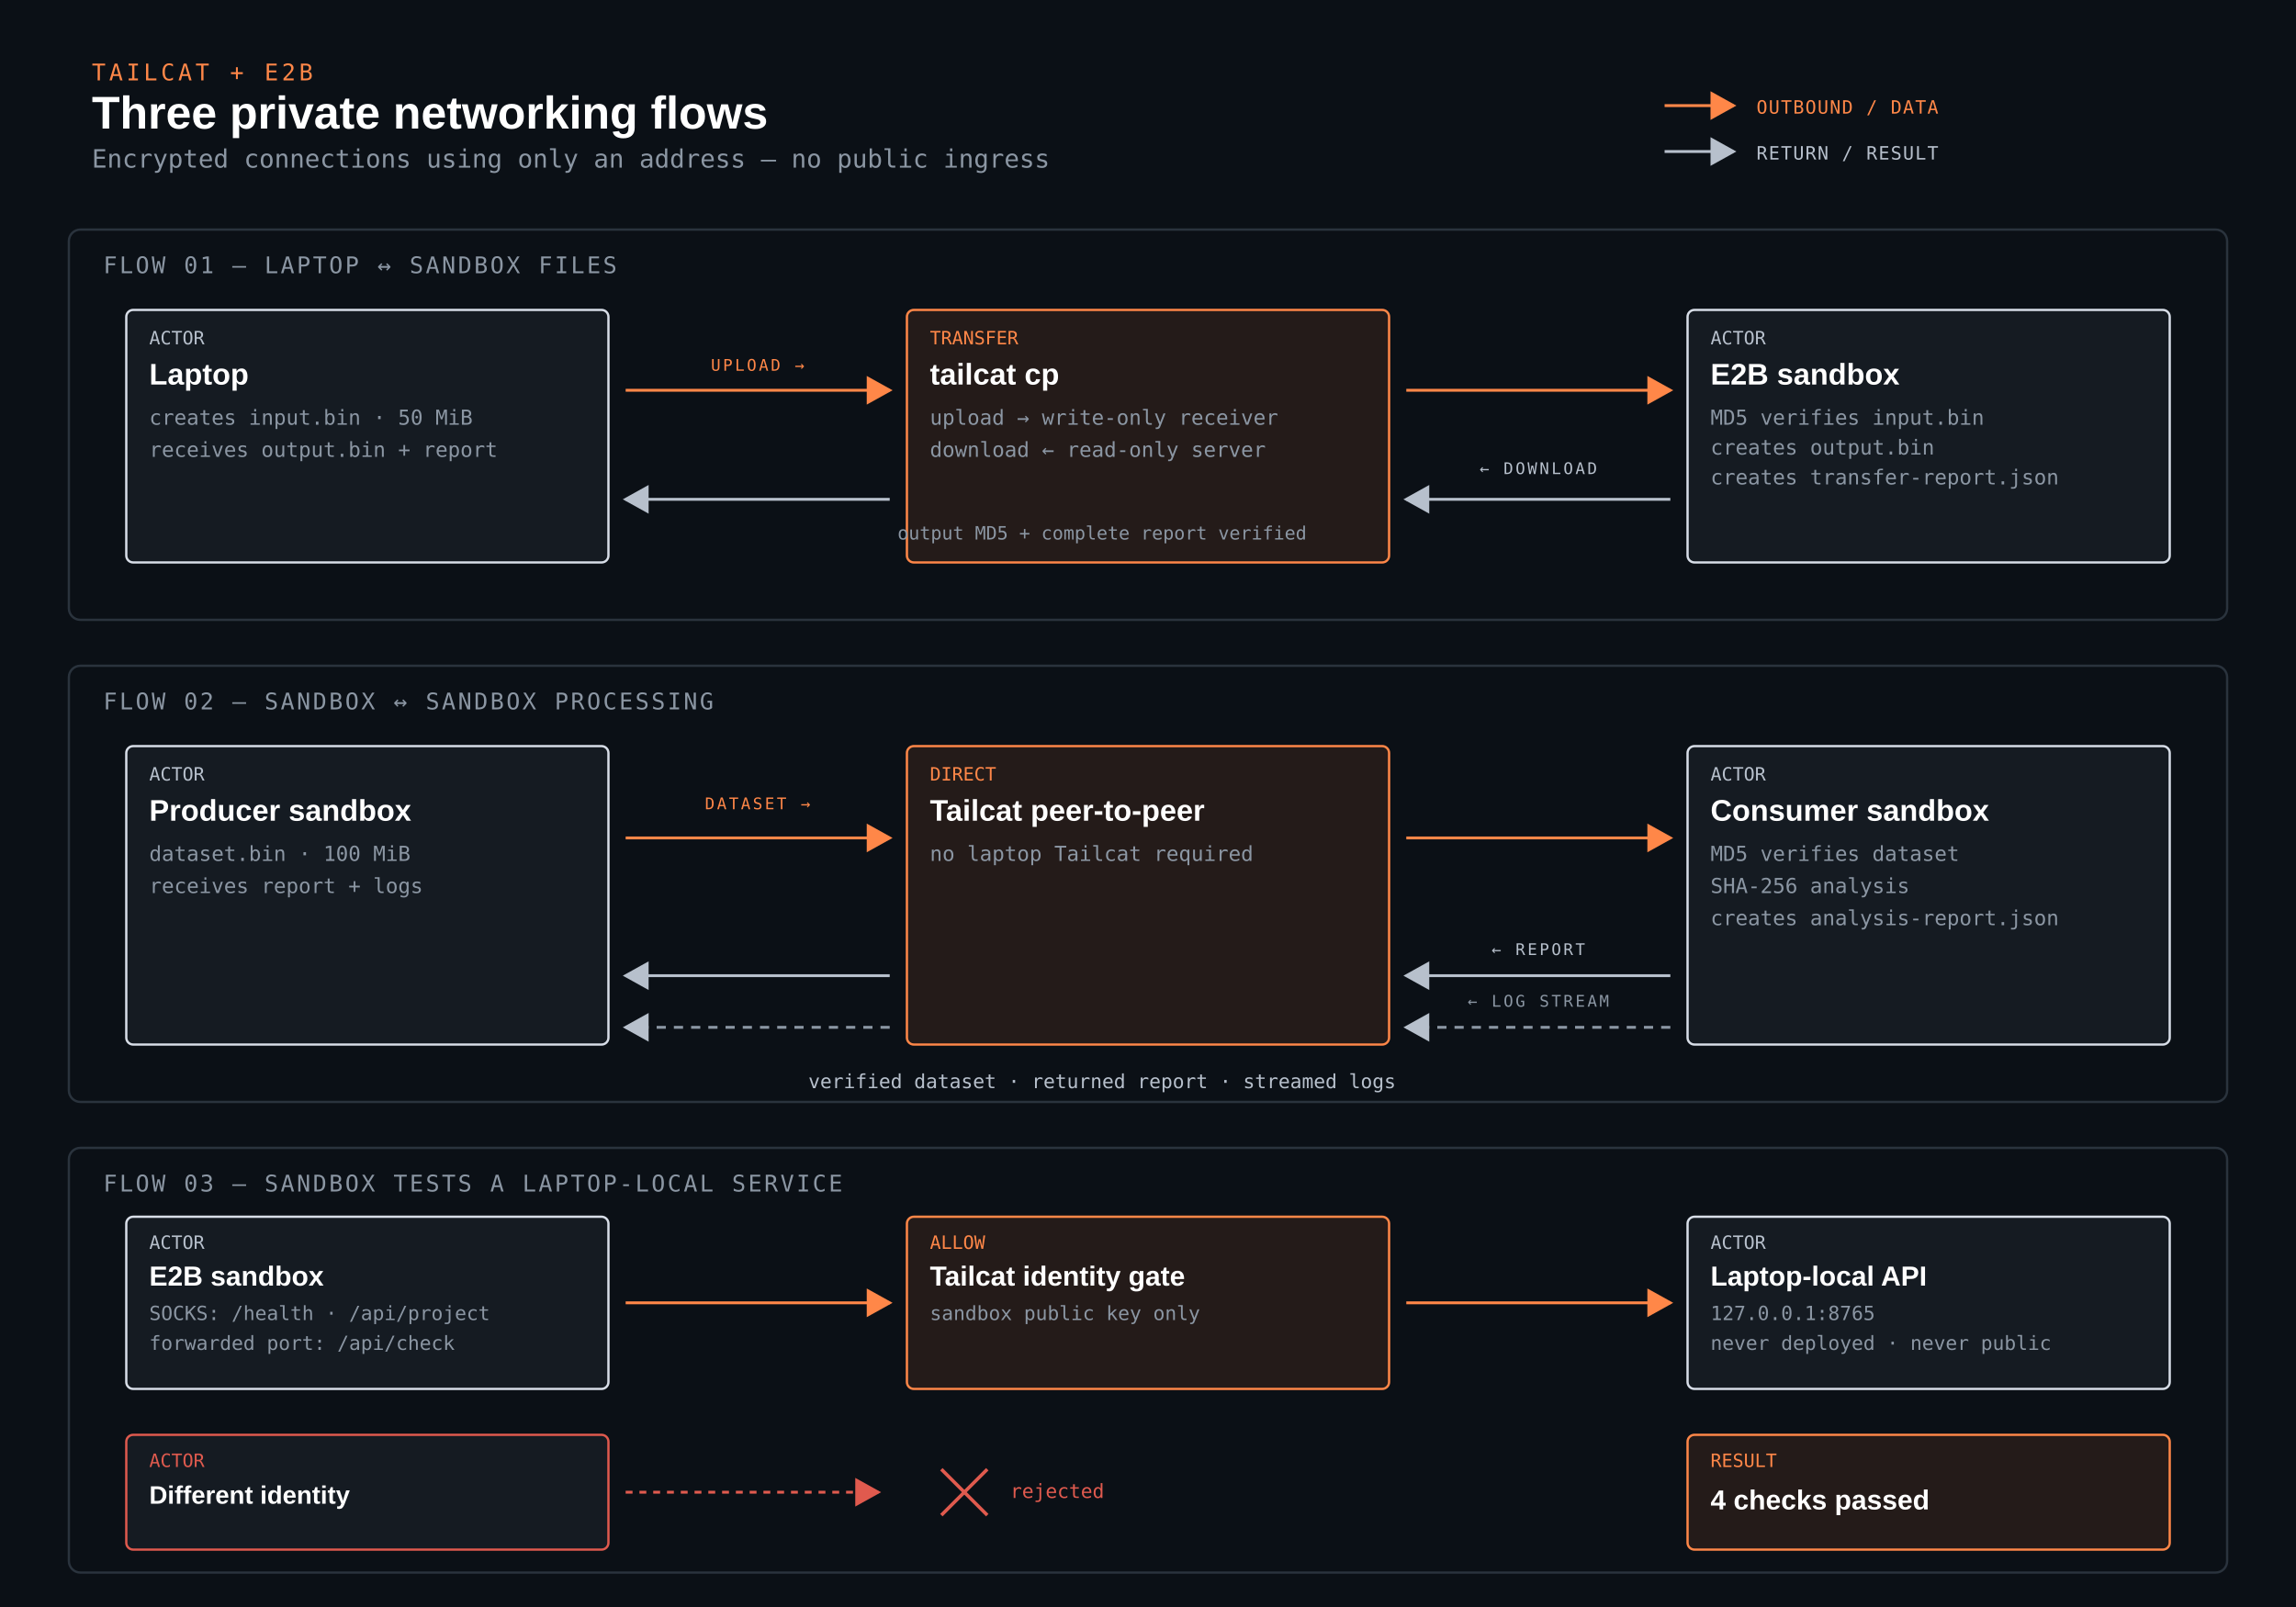
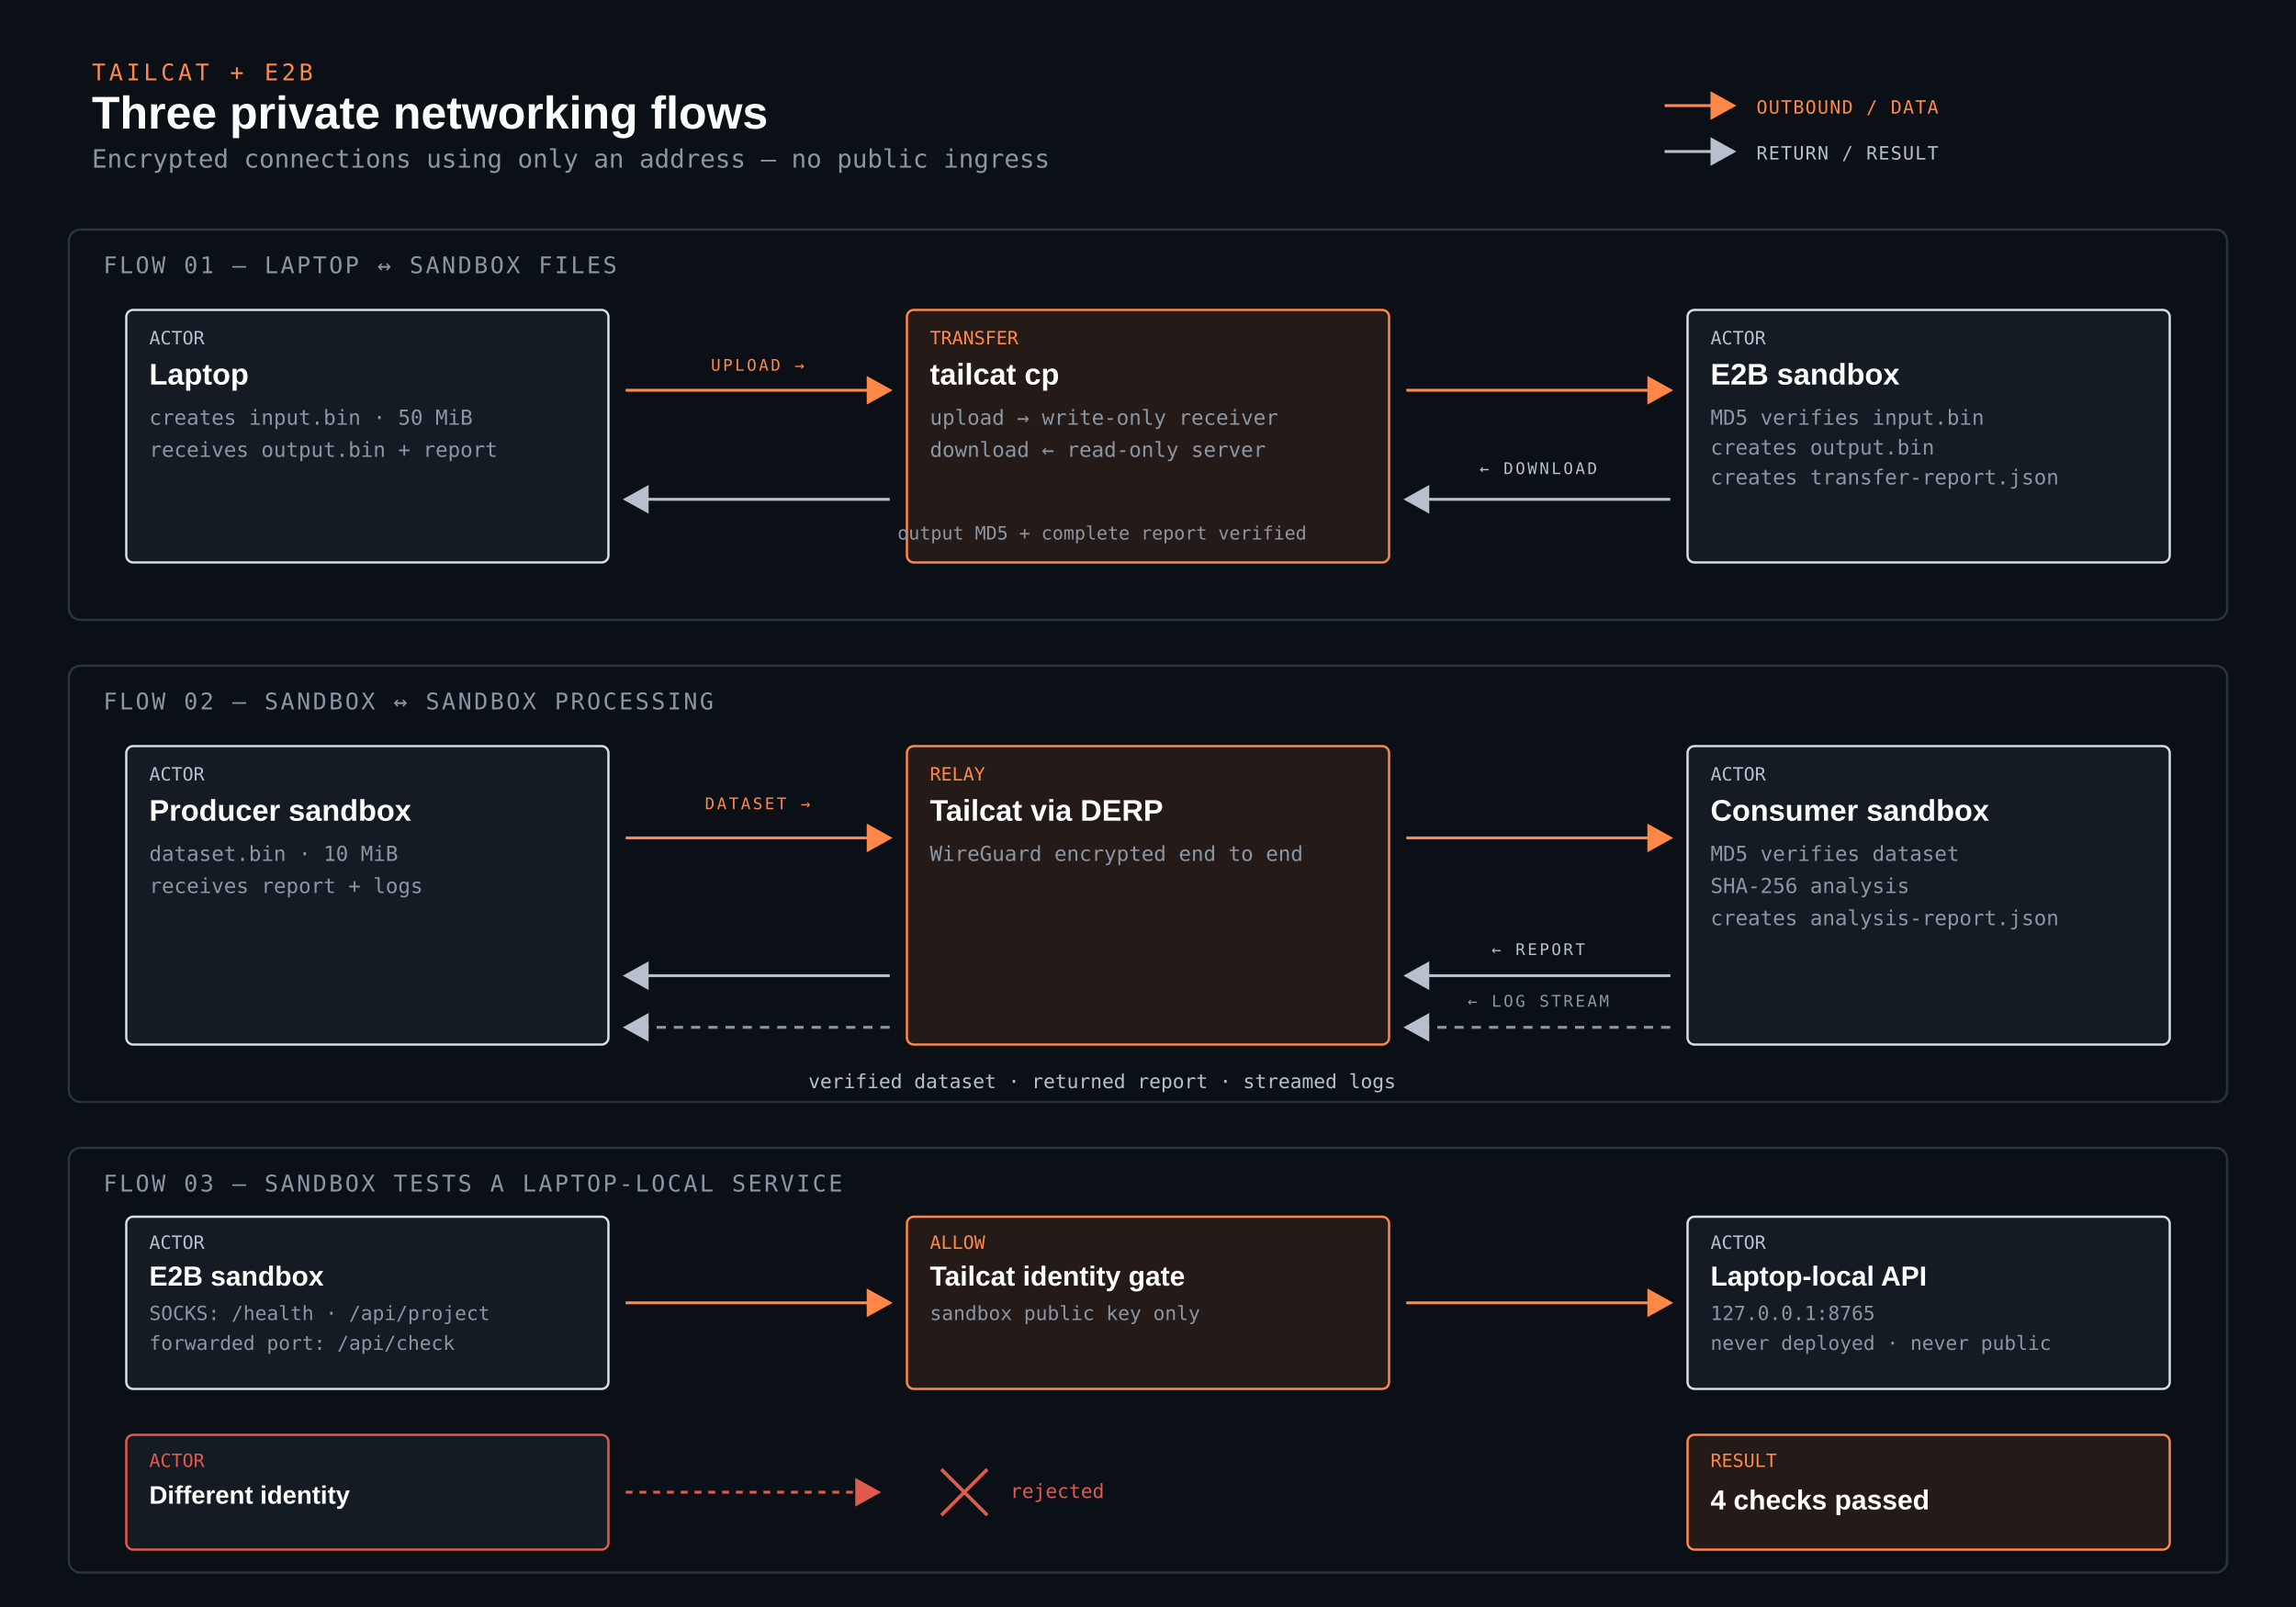
<svg xmlns="http://www.w3.org/2000/svg" viewBox="0 0 2000 1400">
  <defs>
    <marker id="arrOrange" markerWidth="10" markerHeight="10" refX="8" refY="5" orient="auto">
      <path d="M0,0 L9,5 L0,10 z" fill="#ff8748" />
    </marker>
    <marker id="arrGray" markerWidth="10" markerHeight="10" refX="8" refY="5" orient="auto">
      <path d="M0,0 L9,5 L0,10 z" fill="#b7c0cc" />
    </marker>
    <marker id="arrRed" markerWidth="10" markerHeight="10" refX="8" refY="5" orient="auto">
      <path d="M0,0 L9,5 L0,10 z" fill="#e05a4e" />
    </marker>
  </defs>
  <rect x="0" y="0" width="2000" height="1400" fill="#0b1016" />
  <text x="80" y="70" font-family="monospace" font-size="20" letter-spacing="3" fill="#ff8748">TAILCAT + E2B</text>
  <text x="80" y="112" font-family="Arial, sans-serif" font-size="40" font-weight="bold" fill="#ffffff">Three private networking flows</text>
  <text x="80" y="146" font-family="monospace" font-size="22" fill="#8b96a3">Encrypted connections using only an address — no public ingress</text>
  <line x1="1450" y1="92" x2="1510" y2="92" stroke="#ff8748" stroke-width="2.5" marker-end="url(#arrOrange)" />
  <text x="1530" y="99" font-family="monospace" font-size="16" letter-spacing="1" fill="#ff8748">OUTBOUND / DATA</text>
  <line x1="1450" y1="132" x2="1510" y2="132" stroke="#b7c0cc" stroke-width="2.5" marker-end="url(#arrGray)" />
  <text x="1530" y="139" font-family="monospace" font-size="16" letter-spacing="1" fill="#b7c0cc">RETURN / RESULT</text>
  <rect x="60" y="200" width="1880" height="340" rx="10" fill="none" stroke="#2a333d" stroke-width="2" />
  <text x="90" y="238" font-family="monospace" font-size="20" letter-spacing="2" fill="#8b96a3">FLOW 01 — LAPTOP ↔ SANDBOX FILES</text>
  <rect x="110" y="270" width="420" height="220" rx="6" fill="#151b22" stroke="#d8dee8" stroke-width="2" />
  <text x="130" y="300" font-family="monospace" font-size="16" fill="#b7c0cc">ACTOR</text>
  <text x="130" y="335" font-family="Arial, sans-serif" font-size="26" font-weight="bold" fill="#ffffff">Laptop</text>
  <text x="130" y="370" font-family="monospace" font-size="18" fill="#8b96a3">creates input.bin · 50 MiB</text>
  <text x="130" y="398" font-family="monospace" font-size="18" fill="#8b96a3">receives output.bin + report</text>
  <rect x="790" y="270" width="420" height="220" rx="6" fill="#241b19" stroke="#ff8748" stroke-width="2" />
  <text x="810" y="300" font-family="monospace" font-size="16" fill="#ff8748">TRANSFER</text>
  <text x="810" y="335" font-family="Arial, sans-serif" font-size="26" font-weight="bold" fill="#ffffff">tailcat cp</text>
  <text x="810" y="370" font-family="monospace" font-size="18" fill="#8b96a3">upload → write-only receiver</text>
  <text x="810" y="398" font-family="monospace" font-size="18" fill="#8b96a3">download ← read-only server</text>
  <rect x="1470" y="270" width="420" height="220" rx="6" fill="#151b22" stroke="#d8dee8" stroke-width="2" />
  <text x="1490" y="300" font-family="monospace" font-size="16" fill="#b7c0cc">ACTOR</text>
  <text x="1490" y="335" font-family="Arial, sans-serif" font-size="26" font-weight="bold" fill="#ffffff">E2B sandbox</text>
  <text x="1490" y="370" font-family="monospace" font-size="18" fill="#8b96a3">MD5 verifies input.bin</text>
  <text x="1490" y="396" font-family="monospace" font-size="18" fill="#8b96a3">creates output.bin</text>
  <text x="1490" y="422" font-family="monospace" font-size="18" fill="#8b96a3">creates transfer-report.json</text>
  <text x="660" y="323" text-anchor="middle" font-family="monospace" font-size="14" letter-spacing="2" fill="#ff8748">UPLOAD →</text>
  <path d="M545,340 L775,340" fill="none" stroke="#ff8748" stroke-width="2.5" marker-end="url(#arrOrange)" />
  <path d="M1225,340 L1455,340" fill="none" stroke="#ff8748" stroke-width="2.5" marker-end="url(#arrOrange)" />
  <text x="1340" y="413" text-anchor="middle" font-family="monospace" font-size="14" letter-spacing="2" fill="#b7c0cc">← DOWNLOAD</text>
  <path d="M1455,435 L1225,435" fill="none" stroke="#b7c0cc" stroke-width="2.5" marker-end="url(#arrGray)" />
  <path d="M775,435 L545,435" fill="none" stroke="#b7c0cc" stroke-width="2.5" marker-end="url(#arrGray)" />
  <text x="960" y="470" text-anchor="middle" font-family="monospace" font-size="16" fill="#8b96a3">output MD5 + complete report verified</text>
  <rect x="60" y="580" width="1880" height="380" rx="10" fill="none" stroke="#2a333d" stroke-width="2" />
  <text x="90" y="618" font-family="monospace" font-size="20" letter-spacing="2" fill="#8b96a3">FLOW 02 — SANDBOX ↔ SANDBOX PROCESSING</text>
  <rect x="110" y="650" width="420" height="260" rx="6" fill="#151b22" stroke="#d8dee8" stroke-width="2" />
  <text x="130" y="680" font-family="monospace" font-size="16" fill="#b7c0cc">ACTOR</text>
  <text x="130" y="715" font-family="Arial, sans-serif" font-size="26" font-weight="bold" fill="#ffffff">Producer sandbox</text>
-   <text x="130" y="750" font-family="monospace" font-size="18" fill="#8b96a3">dataset.bin · 100 MiB</text>
+   <text x="130" y="750" font-family="monospace" font-size="18" fill="#8b96a3">dataset.bin · 10 MiB</text>
  <text x="130" y="778" font-family="monospace" font-size="18" fill="#8b96a3">receives report + logs</text>
  <rect x="790" y="650" width="420" height="260" rx="6" fill="#241b19" stroke="#ff8748" stroke-width="2" />
-   <text x="810" y="680" font-family="monospace" font-size="16" fill="#ff8748">DIRECT</text>
-   <text x="810" y="715" font-family="Arial, sans-serif" font-size="26" font-weight="bold" fill="#ffffff">Tailcat peer-to-peer</text>
-   <text x="810" y="750" font-family="monospace" font-size="18" fill="#8b96a3">no laptop Tailcat required</text>
+   <text x="810" y="680" font-family="monospace" font-size="16" fill="#ff8748">RELAY</text>
+   <text x="810" y="715" font-family="Arial, sans-serif" font-size="26" font-weight="bold" fill="#ffffff">Tailcat via DERP</text>
+   <text x="810" y="750" font-family="monospace" font-size="18" fill="#8b96a3">WireGuard encrypted end to end</text>
  <rect x="1470" y="650" width="420" height="260" rx="6" fill="#151b22" stroke="#d8dee8" stroke-width="2" />
  <text x="1490" y="680" font-family="monospace" font-size="16" fill="#b7c0cc">ACTOR</text>
  <text x="1490" y="715" font-family="Arial, sans-serif" font-size="26" font-weight="bold" fill="#ffffff">Consumer sandbox</text>
  <text x="1490" y="750" font-family="monospace" font-size="18" fill="#8b96a3">MD5 verifies dataset</text>
  <text x="1490" y="778" font-family="monospace" font-size="18" fill="#8b96a3">SHA-256 analysis</text>
  <text x="1490" y="806" font-family="monospace" font-size="18" fill="#8b96a3">creates analysis-report.json</text>
  <text x="660" y="705" text-anchor="middle" font-family="monospace" font-size="14" letter-spacing="2" fill="#ff8748">DATASET →</text>
  <path d="M545,730 L775,730" fill="none" stroke="#ff8748" stroke-width="2.5" marker-end="url(#arrOrange)" />
  <path d="M1225,730 L1455,730" fill="none" stroke="#ff8748" stroke-width="2.5" marker-end="url(#arrOrange)" />
  <text x="1340" y="832" text-anchor="middle" font-family="monospace" font-size="14" letter-spacing="2" fill="#b7c0cc">← REPORT</text>
  <path d="M1455,850 L1225,850" fill="none" stroke="#b7c0cc" stroke-width="2.5" marker-end="url(#arrGray)" />
  <path d="M775,850 L545,850" fill="none" stroke="#b7c0cc" stroke-width="2.5" marker-end="url(#arrGray)" />
  <text x="1340" y="877" text-anchor="middle" font-family="monospace" font-size="14" letter-spacing="2" fill="#8b96a3">← LOG STREAM</text>
  <path d="M1455,895 L1225,895" fill="none" stroke="#8b96a3" stroke-width="2.5" stroke-dasharray="8,7" marker-end="url(#arrGray)" />
  <path d="M775,895 L545,895" fill="none" stroke="#8b96a3" stroke-width="2.5" stroke-dasharray="8,7" marker-end="url(#arrGray)" />
  <text x="960" y="948" text-anchor="middle" font-family="monospace" font-size="17" fill="#b7c0cc">verified dataset · returned report · streamed logs</text>
  <rect x="60" y="1000" width="1880" height="370" rx="10" fill="none" stroke="#2a333d" stroke-width="2" />
  <text x="90" y="1038" font-family="monospace" font-size="20" letter-spacing="2" fill="#8b96a3">FLOW 03 — SANDBOX TESTS A LAPTOP-LOCAL SERVICE</text>
  <rect x="110" y="1060" width="420" height="150" rx="6" fill="#151b22" stroke="#d8dee8" stroke-width="2" />
  <text x="130" y="1088" font-family="monospace" font-size="16" fill="#b7c0cc">ACTOR</text>
  <text x="130" y="1120" font-family="Arial, sans-serif" font-size="24" font-weight="bold" fill="#ffffff">E2B sandbox</text>
  <text x="130" y="1150" font-family="monospace" font-size="17" fill="#8b96a3">SOCKS: /health · /api/project</text>
  <text x="130" y="1176" font-family="monospace" font-size="17" fill="#8b96a3">forwarded port: /api/check</text>
  <rect x="790" y="1060" width="420" height="150" rx="6" fill="#241b19" stroke="#ff8748" stroke-width="2" />
  <text x="810" y="1088" font-family="monospace" font-size="16" fill="#ff8748">ALLOW</text>
  <text x="810" y="1120" font-family="Arial, sans-serif" font-size="24" font-weight="bold" fill="#ffffff">Tailcat identity gate</text>
  <text x="810" y="1150" font-family="monospace" font-size="17" fill="#8b96a3">sandbox public key only</text>
  <rect x="1470" y="1060" width="420" height="150" rx="6" fill="#151b22" stroke="#d8dee8" stroke-width="2" />
  <text x="1490" y="1088" font-family="monospace" font-size="16" fill="#b7c0cc">ACTOR</text>
  <text x="1490" y="1120" font-family="Arial, sans-serif" font-size="24" font-weight="bold" fill="#ffffff">Laptop-local API</text>
  <text x="1490" y="1150" font-family="monospace" font-size="17" fill="#8b96a3">127.0.0.1:8765</text>
  <text x="1490" y="1176" font-family="monospace" font-size="17" fill="#8b96a3">never deployed · never public</text>
  <path d="M545,1135 L775,1135" fill="none" stroke="#ff8748" stroke-width="2.5" marker-end="url(#arrOrange)" />
  <path d="M1225,1135 L1455,1135" fill="none" stroke="#ff8748" stroke-width="2.5" marker-end="url(#arrOrange)" />
  <rect x="110" y="1250" width="420" height="100" rx="6" fill="#151b22" stroke="#e05a4e" stroke-width="2" />
  <text x="130" y="1278" font-family="monospace" font-size="16" fill="#e05a4e">ACTOR</text>
  <text x="130" y="1310" font-family="Arial, sans-serif" font-size="22" font-weight="bold" fill="#ffffff">Different identity</text>
  <path d="M545,1300 L765,1300" fill="none" stroke="#e05a4e" stroke-width="2.5" stroke-dasharray="6,6" marker-end="url(#arrRed)" />
  <line x1="820" y1="1280" x2="860" y2="1320" stroke="#e05a4e" stroke-width="3" />
  <line x1="860" y1="1280" x2="820" y2="1320" stroke="#e05a4e" stroke-width="3" />
  <text x="880" y="1305" font-family="monospace" font-size="17" fill="#e05a4e">rejected</text>
  <rect x="1470" y="1250" width="420" height="100" rx="6" fill="#241b19" stroke="#ff8748" stroke-width="2" />
  <text x="1490" y="1278" font-family="monospace" font-size="16" fill="#ff8748">RESULT</text>
  <text x="1490" y="1315" font-family="Arial, sans-serif" font-size="24" font-weight="bold" fill="#ffffff">4 checks passed</text>
</svg>
